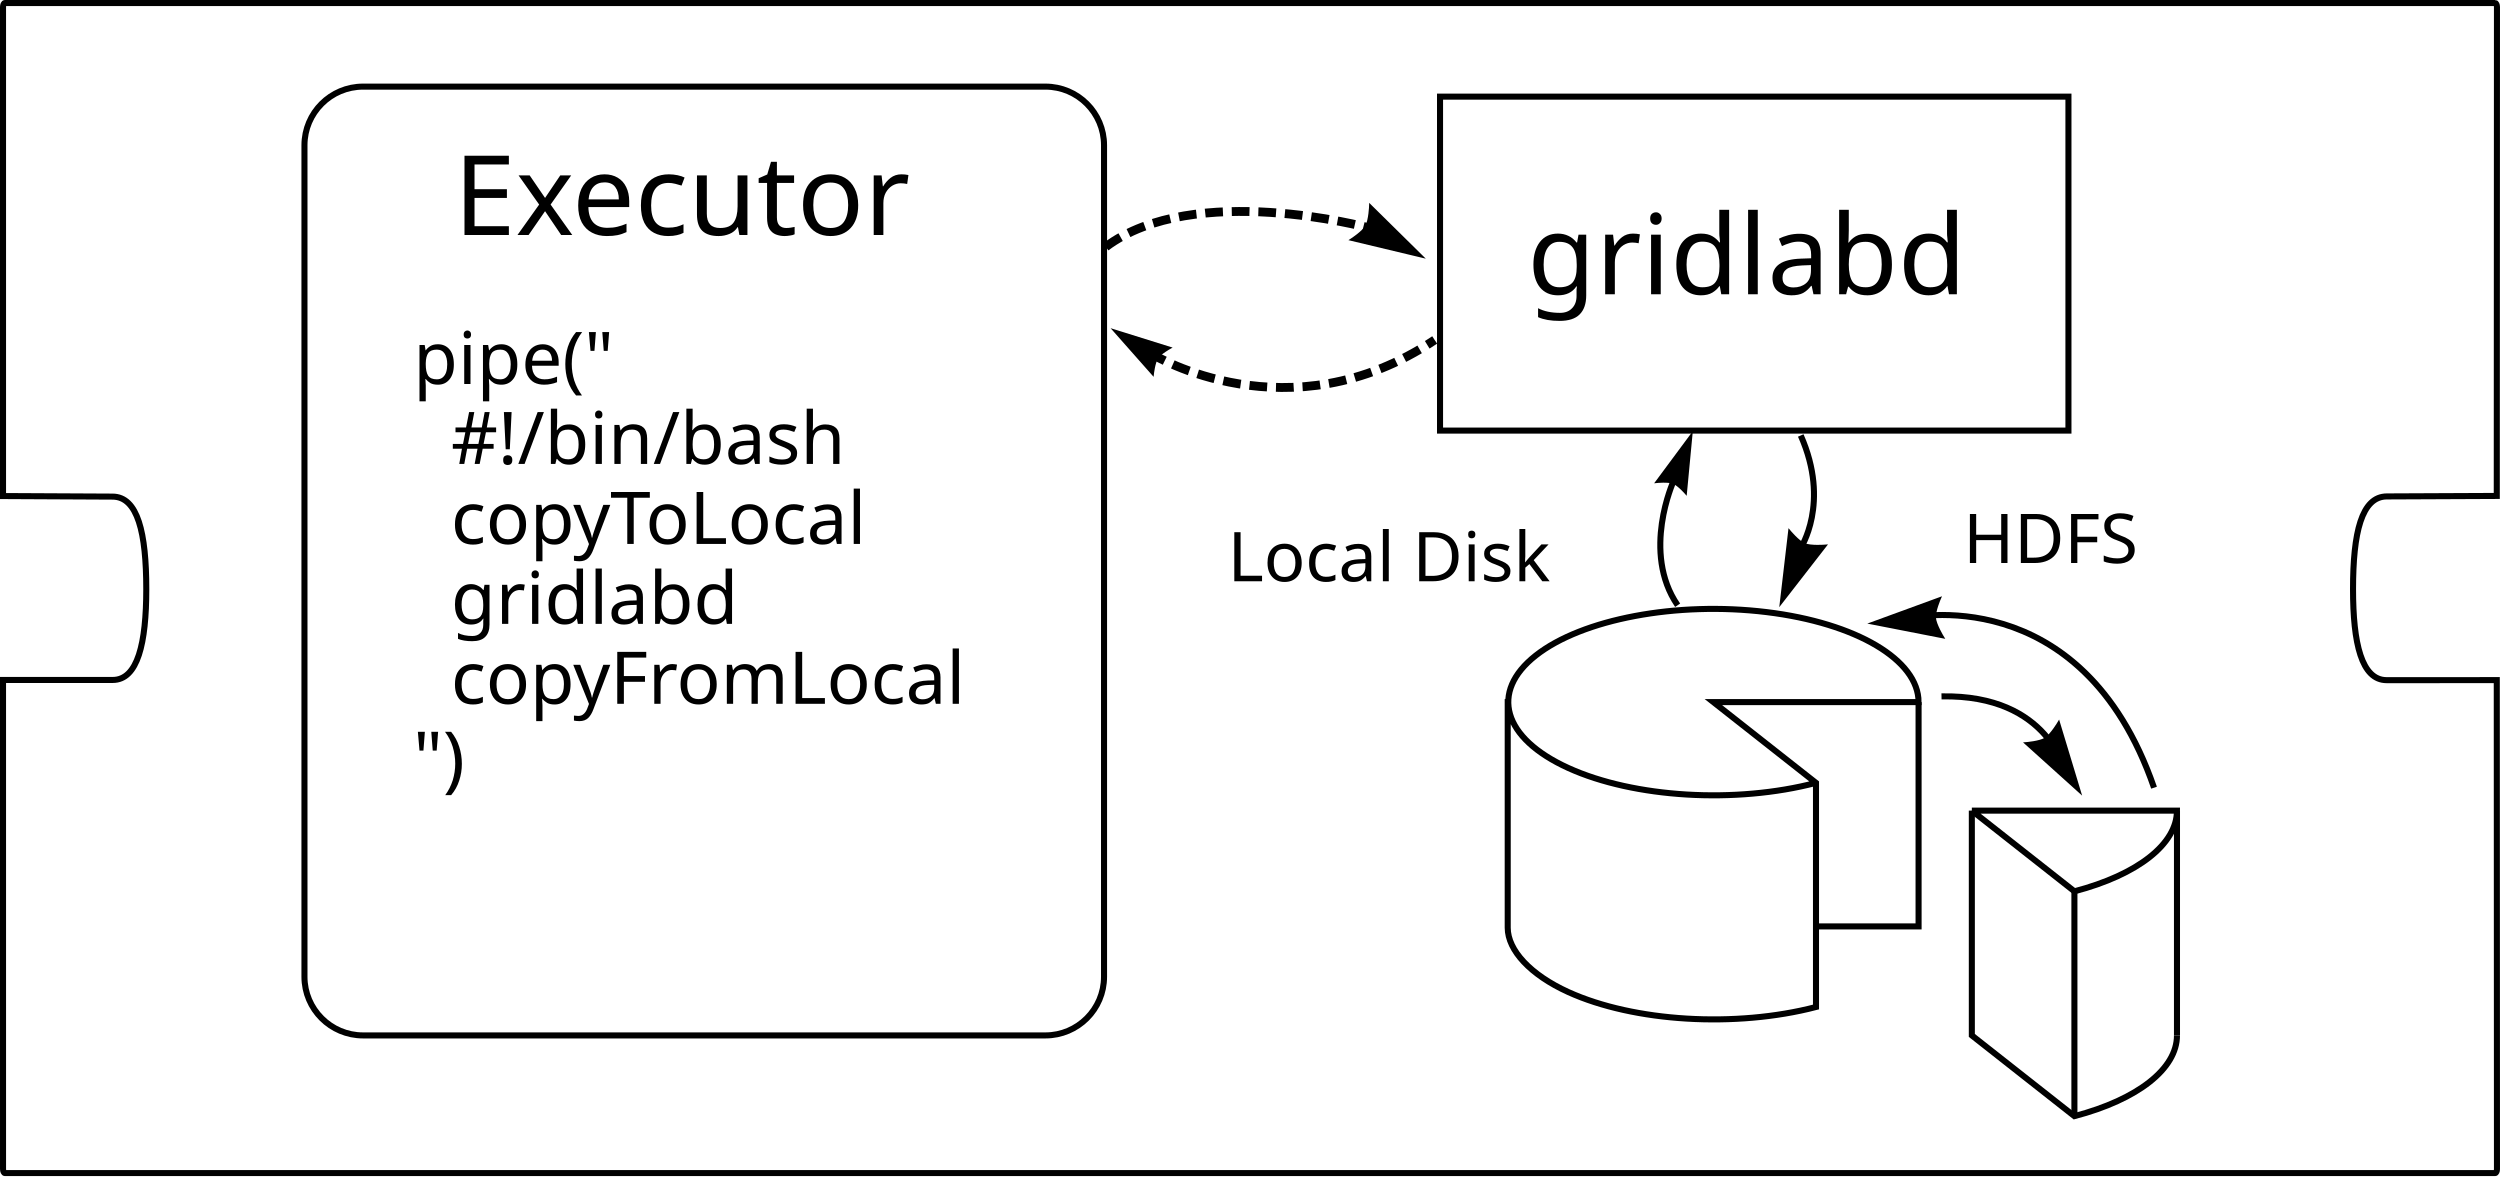
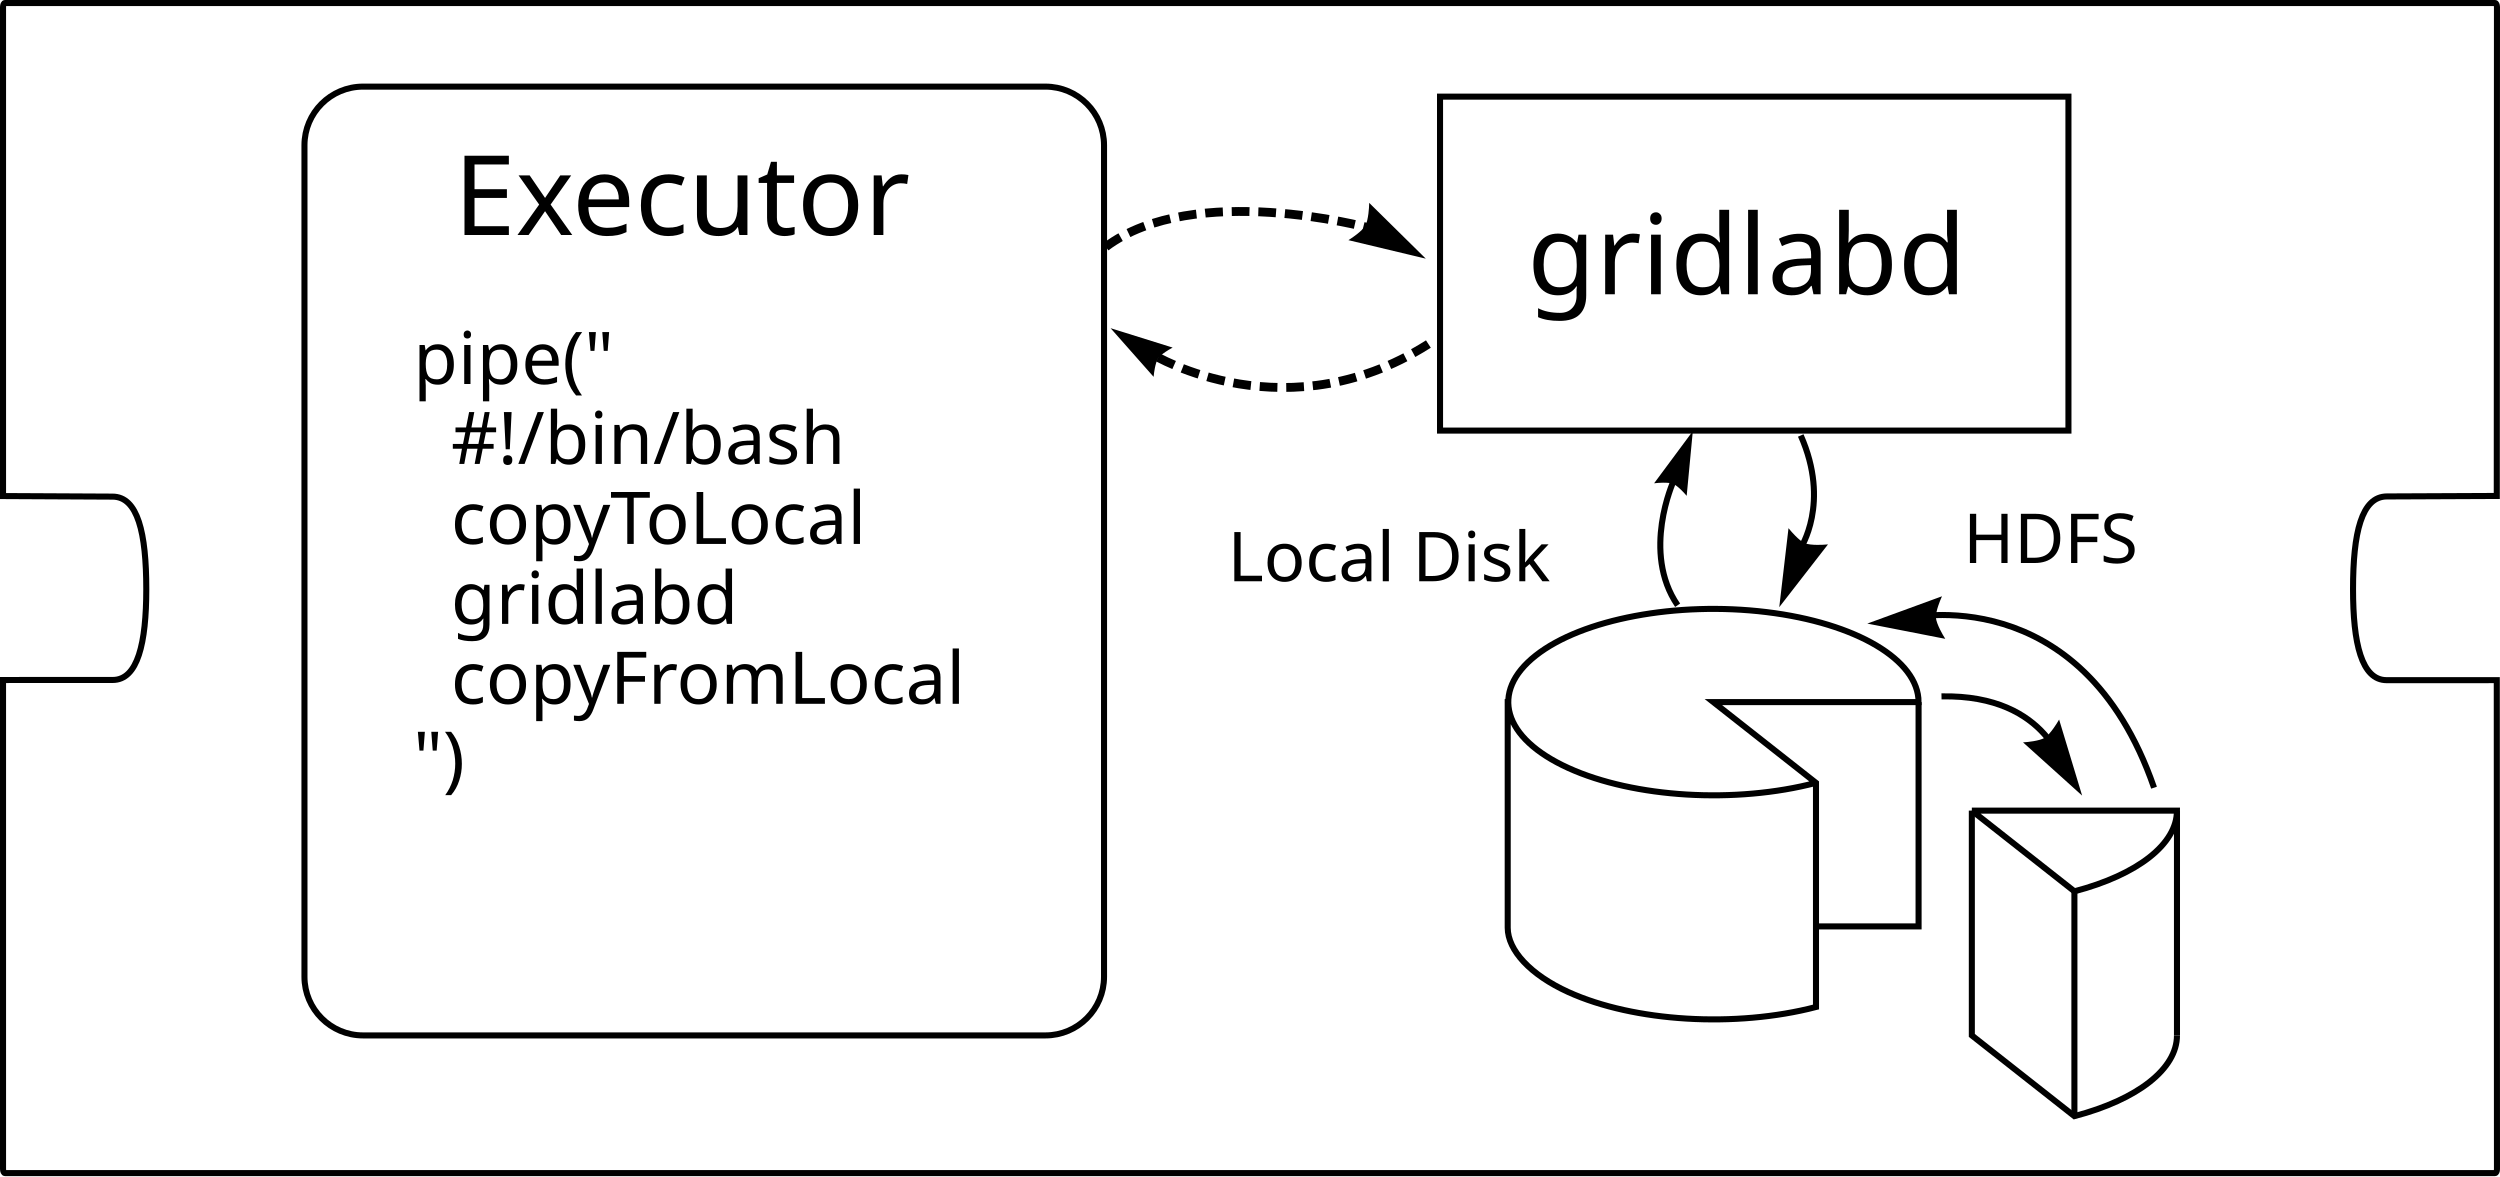
- <svg xmlns="http://www.w3.org/2000/svg" width="218.31mm" height="102.702mm" viewBox="0 0 218.31 102.702" version="1.1" id="svg6571">
+ <svg xmlns="http://www.w3.org/2000/svg" id="svg6571" version="1.1" viewBox="0 0 423.333 199.153" height="752.705" width="1600">
  <defs id="defs6565" />
-   <g id="g4599" transform="translate(-18.90335,-0.00827809)">
-     <path id="path2202" d="m 177.484,68.369 c -7.022,1.842 -15.891,1.311 -21.624,-1.294 -5.733,-2.605 -6.901,-6.635 -2.847,-9.825 4.054,-3.19 12.319,-4.746 20.15,-3.792 7.832,0.954 13.277,4.178 13.277,7.862 h -17.914 l 8.957,7.049 v 19.575 c -7.022,1.831 -15.891,1.301 -21.624,-1.304 -3.309,-1.504 -5.287,-3.64 -5.296,-5.611 V 61.052" style="fill:none;fill-opacity:1;stroke:#000000;stroke-width:0.529;stroke-miterlimit:4;stroke-dasharray:none;stroke-dashoffset:0;stroke-opacity:1" />
-     <path id="path2204" d="m 191.092,70.794 h 17.914 c 0,2.908 -3.414,5.595 -8.957,7.049 l -8.957,-7.049" style="fill:none;fill-opacity:1;stroke:#000000;stroke-width:0.529;stroke-miterlimit:4;stroke-dasharray:none;stroke-dashoffset:0;stroke-opacity:1" />
-     <path id="path2206" d="m 209.006,90.426 c 0,2.908 -3.414,5.595 -8.957,7.049 l -8.957,-7.049 V 70.794" style="fill:none;fill-opacity:1;stroke:#000000;stroke-width:0.529;stroke-miterlimit:4;stroke-dasharray:none;stroke-dashoffset:0;stroke-opacity:1" />
-     <path id="path2208" d="M 209.006,90.426 V 70.794" style="fill:none;stroke:#000000;stroke-width:0.529;stroke-linecap:butt;stroke-linejoin:miter;stroke-miterlimit:4;stroke-dasharray:none;stroke-opacity:1" />
-     <path id="path2210" d="M 200.049,97.475 V 77.843" style="fill:none;stroke:#000000;stroke-width:0.529;stroke-linecap:butt;stroke-linejoin:miter;stroke-miterlimit:4;stroke-dasharray:none;stroke-opacity:1" />
-     <path id="path2212" d="m 186.441,61.32 v 19.586 h -8.836" style="fill:none;stroke:#000000;stroke-width:0.529;stroke-linecap:butt;stroke-linejoin:miter;stroke-miterlimit:4;stroke-dasharray:none;stroke-opacity:1" />
+   <g transform="matrix(1.939135,0,0,1.939135,-36.65615,-0.01603822)" id="g4599">
+     <path style="fill:none;fill-opacity:1;stroke:#000000;stroke-width:0.529;stroke-miterlimit:4;stroke-dasharray:none;stroke-dashoffset:0;stroke-opacity:1" d="m 177.484,68.369 c -7.022,1.842 -15.891,1.311 -21.624,-1.294 -5.733,-2.605 -6.901,-6.635 -2.847,-9.825 4.054,-3.19 12.319,-4.746 20.15,-3.792 7.832,0.954 13.277,4.178 13.277,7.862 h -17.914 l 8.957,7.049 v 19.575 c -7.022,1.831 -15.891,1.301 -21.624,-1.304 -3.309,-1.504 -5.287,-3.64 -5.296,-5.611 V 61.052" id="path2202" />
+     <path style="fill:none;fill-opacity:1;stroke:#000000;stroke-width:0.529;stroke-miterlimit:4;stroke-dasharray:none;stroke-dashoffset:0;stroke-opacity:1" d="m 191.092,70.794 h 17.914 c 0,2.908 -3.414,5.595 -8.957,7.049 l -8.957,-7.049" id="path2204" />
+     <path style="fill:none;fill-opacity:1;stroke:#000000;stroke-width:0.529;stroke-miterlimit:4;stroke-dasharray:none;stroke-dashoffset:0;stroke-opacity:1" d="m 209.006,90.426 c 0,2.908 -3.414,5.595 -8.957,7.049 l -8.957,-7.049 V 70.794" id="path2206" />
+     <path style="fill:none;stroke:#000000;stroke-width:0.529;stroke-linecap:butt;stroke-linejoin:miter;stroke-miterlimit:4;stroke-dasharray:none;stroke-opacity:1" d="M 209.006,90.426 V 70.794" id="path2208" />
+     <path style="fill:none;stroke:#000000;stroke-width:0.529;stroke-linecap:butt;stroke-linejoin:miter;stroke-miterlimit:4;stroke-dasharray:none;stroke-opacity:1" d="M 200.049,97.475 V 77.843" id="path2210" />
+     <path style="fill:none;stroke:#000000;stroke-width:0.529;stroke-linecap:butt;stroke-linejoin:miter;stroke-miterlimit:4;stroke-dasharray:none;stroke-opacity:1" d="m 186.441,61.32 v 19.586 h -8.836" id="path2212" />
  </g>
-   <path id="path7168" d="M 188.1,68.783 C 181.745,50.409 166.546,53.985 166.546,53.985" style="fill:none;stroke:#000000;stroke-width:0.529;stroke-linecap:butt;stroke-linejoin:miter;stroke-miterlimit:4;stroke-dasharray:none;stroke-opacity:1" />
-   <path id="path7170" d="m 169.54,60.811 c 9.505,-0.183 10.846,6.745 10.846,6.745" style="fill:none;stroke:#000000;stroke-width:0.529;stroke-linecap:butt;stroke-linejoin:miter;stroke-miterlimit:4;stroke-dasharray:none;stroke-opacity:1" />
-   <path id="path2687" d="m 169.384,52.256 c 0,0 -0.48,1.105 -0.44,1.683 0.042,0.61 0.706,1.695 0.706,1.695 l -6.192,-1.211 z" style="fill:#000000;fill-opacity:1;stroke:#000000;stroke-width:0.215;stroke-miterlimit:4;stroke-dasharray:none;stroke-dashoffset:0;stroke-opacity:1" />
-   <path style="fill:#000000;fill-opacity:1;stroke:#000000;stroke-width:0.215;stroke-miterlimit:4;stroke-dasharray:none;stroke-dashoffset:0;stroke-opacity:1" d="m 176.918,64.915 c 0,0 1.201,-0.093 1.693,-0.399 0.52,-0.323 1.167,-1.417 1.167,-1.417 l 1.828,6.039 z" id="path7196" />
-   <text id="text7208" y="50.758" x="107.206" style="font-style:normal;font-weight:normal;font-size:6.007px;line-height:6.257px;font-family:sans-serif;letter-spacing:0px;word-spacing:0px;fill:#000000;fill-opacity:1;stroke:none;stroke-width:0.25" xml:space="preserve">
-     <tspan style="stroke-width:0.25" y="50.758" x="107.206" id="tspan7206">Local Disk</tspan>
+   <path style="fill:none;stroke:#000000;stroke-width:1.026;stroke-linecap:butt;stroke-linejoin:miter;stroke-miterlimit:4;stroke-dasharray:none;stroke-opacity:1" d="M 364.752,133.38 C 352.428,97.75 322.955,104.685 322.955,104.685" id="path7168" />
+   <path style="fill:none;stroke:#000000;stroke-width:1.026;stroke-linecap:butt;stroke-linejoin:miter;stroke-miterlimit:4;stroke-dasharray:none;stroke-opacity:1" d="m 328.76,117.921 c 18.431,-0.356 21.031,13.08 21.031,13.08" id="path7170" />
+   <path style="fill:#000000;fill-opacity:1;stroke:#000000;stroke-width:0.416;stroke-miterlimit:4;stroke-dasharray:none;stroke-dashoffset:0;stroke-opacity:1" d="m 328.458,101.332 c 0,0 -0.931,2.142 -0.852,3.264 0.082,1.184 1.368,3.286 1.368,3.286 l -12.007,-2.349 z" id="path2687" />
+   <path id="path7196" d="m 343.068,125.878 c 0,0 2.328,-0.18 3.283,-0.774 1.008,-0.627 2.263,-2.747 2.263,-2.747 l 3.545,11.71 z" style="fill:#000000;fill-opacity:1;stroke:#000000;stroke-width:0.416;stroke-miterlimit:4;stroke-dasharray:none;stroke-dashoffset:0;stroke-opacity:1" />
+   <text xml:space="preserve" style="font-style:normal;font-weight:normal;font-size:11.648px;line-height:12.134px;font-family:sans-serif;letter-spacing:0px;word-spacing:0px;fill:#000000;fill-opacity:1;stroke:none;stroke-width:0.485" x="207.886" y="98.426" id="text7208">
+     <tspan id="tspan7206" x="207.886" y="98.426" style="stroke-width:0.485">Local Disk</tspan>
  </text>
-   <text id="text7212" y="49.164" x="171.44" style="font-style:normal;font-weight:normal;font-size:6.007px;line-height:6.257px;font-family:sans-serif;letter-spacing:0px;word-spacing:0px;fill:#000000;fill-opacity:1;stroke:none;stroke-width:0.25" xml:space="preserve">
-     <tspan style="stroke-width:0.25" y="49.164" x="171.44" id="tspan7210">HDFS</tspan>
+   <text xml:space="preserve" style="font-style:normal;font-weight:normal;font-size:11.648px;line-height:12.134px;font-family:sans-serif;letter-spacing:0px;word-spacing:0px;fill:#000000;fill-opacity:1;stroke:none;stroke-width:0.485" x="332.445" y="95.335" id="text7212">
+     <tspan id="tspan7210" x="332.445" y="95.335" style="stroke-width:0.485">HDFS</tspan>
  </text>
-   <text id="text7218" y="73.265" x="115.749" style="font-style:normal;font-weight:normal;font-size:6.35px;line-height:6.615px;font-family:sans-serif;letter-spacing:0px;word-spacing:0px;fill:#000000;fill-opacity:1;stroke:none;stroke-width:0.265" xml:space="preserve" />
-   <g id="g4591" transform="translate(-18.90335,-0.00827809)">
-     <rect style="fill:none;fill-opacity:1;stroke:#000000;stroke-width:0.529;stroke-miterlimit:4;stroke-dasharray:none;stroke-dashoffset:0;stroke-opacity:1" id="rect7214" width="54.875" height="29.162" x="144.653" y="8.447" />
-     <text xml:space="preserve" style="font-style:normal;font-weight:normal;font-size:4.939px;line-height:6.615px;font-family:sans-serif;letter-spacing:0px;word-spacing:0px;fill:#000000;fill-opacity:1;stroke:none;stroke-width:1.323;stroke-miterlimit:4;stroke-dasharray:none" x="152.276" y="25.705" id="text4592">
-       <tspan x="152.276" y="25.705" style="font-size:9.705px;stroke-width:1.323;stroke-miterlimit:4;stroke-dasharray:none" id="tspan4594">gridlabd</tspan>
+   <text xml:space="preserve" style="font-style:normal;font-weight:normal;font-size:12.314px;line-height:12.827px;font-family:sans-serif;letter-spacing:0px;word-spacing:0px;fill:#000000;fill-opacity:1;stroke:none;stroke-width:0.513" x="224.453" y="142.071" id="text7218" />
+   <g transform="matrix(1.939135,0,0,1.939135,-36.65615,-0.01603822)" id="g4591">
+     <rect y="8.447" x="144.653" height="29.162" width="54.875" id="rect7214" style="fill:none;fill-opacity:1;stroke:#000000;stroke-width:0.529;stroke-miterlimit:4;stroke-dasharray:none;stroke-dashoffset:0;stroke-opacity:1" />
+     <text id="text4592" y="25.705" x="152.276" style="font-style:normal;font-weight:normal;font-size:4.939px;line-height:6.615px;font-family:sans-serif;letter-spacing:0px;word-spacing:0px;fill:#000000;fill-opacity:1;stroke:none;stroke-width:1.323;stroke-miterlimit:4;stroke-dasharray:none" xml:space="preserve">
+       <tspan id="tspan4594" style="font-size:9.705px;stroke-width:1.323;stroke-miterlimit:4;stroke-dasharray:none" y="25.705" x="152.276">gridlabd</tspan>
    </text>
  </g>
-   <path id="path4660" d="m 157.248,38.026 c 2.622,5.92 -0.031,9.871 -0.031,9.871" style="fill:none;stroke:#000000;stroke-width:0.529;stroke-linecap:butt;stroke-linejoin:miter;stroke-miterlimit:4;stroke-dasharray:none;stroke-opacity:1" />
-   <path id="path4662" d="m 146.498,52.852 c -3.18,-4.639 -0.363,-10.828 -0.363,-10.828" style="fill:none;stroke:#000000;stroke-width:0.529;stroke-linecap:butt;stroke-linejoin:miter;stroke-miterlimit:4;stroke-dasharray:none;stroke-opacity:1" />
-   <path style="fill:#000000;fill-opacity:1;stroke:#000000;stroke-width:0.215;stroke-miterlimit:4;stroke-dasharray:none;stroke-dashoffset:0;stroke-opacity:1" d="m 156.257,46.383 c 0,0 0.77,0.926 1.305,1.15 0.564,0.237 1.831,0.132 1.831,0.132 l -3.869,4.984 z" id="path4664" />
-   <path id="path4666" d="m 147.22,43.087 c 0,0 -0.646,-0.743 -1.087,-0.917 -0.465,-0.184 -1.499,-0.075 -1.499,-0.075 l 3.073,-4.144 z" style="fill:#000000;fill-opacity:1;stroke:#000000;stroke-width:0.175;stroke-miterlimit:4;stroke-dasharray:none;stroke-dashoffset:0;stroke-opacity:1" />
-   <path id="path4569" d="m 0.265,102.089 c 0,0.193 0.072,0.348 0.16,0.348 H 217.886 c 0.089,0 0.159,-0.155 0.159,-0.348 v 0 l -0.017,-42.698 c 0,0 -8.119,0.003 -9.612,0.003 -2.199,0 -2.94,-3.221 -2.94,-7.945 0,-4.927 0.741,-8.099 2.962,-8.099 1.484,0 9.59,-0.043 9.59,-0.043 l 0.017,-42.694 c 3e-4,-0.194 -0.072,-0.349 -0.159,-0.349 H 0.424 v 0 c -0.089,0 -0.16,0.156 -0.16,0.349 l 2.8e-5,42.704 c 0,0 8.073,0.049 9.554,0.049 2.216,0 2.956,3.166 2.956,8.083 0,4.714 -0.74,7.928 -2.934,7.928 -1.489,0 -9.576,0.003 -9.576,0.003 z" style="opacity:1;fill:none;fill-opacity:1;stroke:#000000;stroke-width:0.529;stroke-miterlimit:4;stroke-dasharray:none;stroke-dashoffset:0;stroke-opacity:1" />
-   <path id="path7807" d="m 96.561,21.552 c 7.743,-5.783 22.936,-1.666 22.936,-1.666" style="fill:none;stroke:#000000;stroke-width:0.774;stroke-linecap:butt;stroke-linejoin:miter;stroke-miterlimit:4;stroke-dasharray:1.547, 0.774;stroke-dashoffset:0;stroke-opacity:1" />
-   <path id="path7809" d="m 118.02,20.926 c 0,0 1.01,-0.656 1.296,-1.16 0.302,-0.532 0.347,-1.802 0.347,-1.802 l 4.493,4.429 z" style="fill:#000000;fill-opacity:1;stroke:#000000;stroke-width:0.215;stroke-miterlimit:4;stroke-dasharray:none;stroke-dashoffset:0;stroke-opacity:1" />
-   <path id="path7811" d="m 125.28,29.688 c -12.742,8.527 -24.602,1.274 -24.602,1.274" style="fill:none;stroke:#000000;stroke-width:0.774;stroke-linecap:butt;stroke-linejoin:miter;stroke-miterlimit:4;stroke-dasharray:1.547, 0.774;stroke-dashoffset:7.736;stroke-opacity:1" />
-   <path style="fill:#000000;fill-opacity:1;stroke:#000000;stroke-width:0.175;stroke-miterlimit:4;stroke-dasharray:none;stroke-dashoffset:0;stroke-opacity:1" d="m 102.178,30.375 c 0,0 -0.861,0.478 -1.122,0.874 -0.276,0.417 -0.384,1.451 -0.384,1.451 l -3.417,-3.865 z" id="path7813" />
-   <g id="g4586" transform="translate(-18.90335,-0.00827809)">
-     <rect ry="5.12" y="7.572" x="45.49" height="82.853" width="69.822" id="rect2216" style="fill:none;fill-opacity:1;stroke:#000000;stroke-width:0.529;stroke-miterlimit:4;stroke-dasharray:none;stroke-dashoffset:0;stroke-opacity:1" />
-     <text id="text2220" y="20.53" x="58.526" style="font-style:normal;font-weight:normal;font-size:9.706px;line-height:10.111px;font-family:sans-serif;letter-spacing:0px;word-spacing:0px;fill:#000000;fill-opacity:1;stroke:none;stroke-width:0.404" xml:space="preserve">
-       <tspan style="stroke-width:0.404" y="20.53" x="58.526" id="tspan2218">Executor</tspan>
+   <path style="fill:none;stroke:#000000;stroke-width:1.026;stroke-linecap:butt;stroke-linejoin:miter;stroke-miterlimit:4;stroke-dasharray:none;stroke-opacity:1" d="m 304.925,73.738 c 5.085,11.48 -0.06,19.141 -0.06,19.141" id="path4660" />
+   <path style="fill:none;stroke:#000000;stroke-width:1.026;stroke-linecap:butt;stroke-linejoin:miter;stroke-miterlimit:4;stroke-dasharray:none;stroke-opacity:1" d="m 284.079,102.488 c -6.166,-8.996 -0.703,-20.998 -0.703,-20.998" id="path4662" />
+   <path id="path4664" d="m 303.003,89.943 c 0,0 1.494,1.795 2.531,2.23 1.094,0.459 3.55,0.257 3.55,0.257 l -7.502,9.665 z" style="fill:#000000;fill-opacity:1;stroke:#000000;stroke-width:0.416;stroke-miterlimit:4;stroke-dasharray:none;stroke-dashoffset:0;stroke-opacity:1" />
+   <path style="fill:#000000;fill-opacity:1;stroke:#000000;stroke-width:0.34;stroke-miterlimit:4;stroke-dasharray:none;stroke-dashoffset:0;stroke-opacity:1" d="m 285.479,83.551 c 0,0 -1.253,-1.441 -2.109,-1.778 -0.903,-0.356 -2.907,-0.146 -2.907,-0.146 l 5.96,-8.036 z" id="path4666" />
+   <path style="opacity:1;fill:none;fill-opacity:1;stroke:#000000;stroke-width:1.026;stroke-miterlimit:4;stroke-dasharray:none;stroke-dashoffset:0;stroke-opacity:1" d="m 0.513,197.965 c 0,0.375 0.139,0.675 0.31,0.675 H 422.511 c 0.172,0 0.309,-0.3 0.309,-0.675 v 0 l -0.033,-82.796 c 0,0 -15.745,0.006 -18.638,0.006 -4.264,0 -5.702,-6.246 -5.702,-15.406 0,-9.553 1.437,-15.705 5.744,-15.705 2.877,0 18.596,-0.083 18.596,-0.083 l 0.033,-82.79 c 5.8e-4,-0.376 -0.139,-0.677 -0.309,-0.677 H 0.823 v 0 c -0.172,0 -0.31,0.302 -0.31,0.676 l 5e-5,82.809 c 0,0 15.655,0.095 18.526,0.095 4.298,0 5.732,6.139 5.732,15.673 0,9.141 -1.434,15.374 -5.69,15.374 -2.888,0 -18.568,0.006 -18.568,0.006 z" id="path4569" />
+   <path style="fill:none;stroke:#000000;stroke-width:1.5;stroke-linecap:butt;stroke-linejoin:miter;stroke-miterlimit:4;stroke-dasharray:3, 1.5;stroke-dashoffset:0;stroke-opacity:1" d="m 187.244,41.793 c 15.015,-11.214 44.476,-3.231 44.476,-3.231" id="path7807" />
+   <path style="fill:#000000;fill-opacity:1;stroke:#000000;stroke-width:0.416;stroke-miterlimit:4;stroke-dasharray:none;stroke-dashoffset:0;stroke-opacity:1" d="m 228.856,40.579 c 0,0 1.959,-1.272 2.513,-2.25 0.585,-1.032 0.674,-3.495 0.674,-3.495 l 8.713,8.589 z" id="path7809" />
+   <path style="fill:none;stroke:#000000;stroke-width:1.5;stroke-linecap:butt;stroke-linejoin:miter;stroke-miterlimit:4;stroke-dasharray:3, 1.5;stroke-dashoffset:7.736;stroke-opacity:1" d="m 242.934,57.568 c -24.709,16.536 -47.707,2.471 -47.707,2.471" id="path7811" />
+   <path id="path7813" d="m 198.138,58.901 c 0,0 -1.669,0.927 -2.176,1.695 -0.535,0.809 -0.745,2.813 -0.745,2.813 l -6.627,-7.495 z" style="fill:#000000;fill-opacity:1;stroke:#000000;stroke-width:0.34;stroke-miterlimit:4;stroke-dasharray:none;stroke-dashoffset:0;stroke-opacity:1" />
+   <g transform="matrix(1.939135,0,0,1.939135,-36.65615,-0.01603822)" id="g4586">
+     <rect style="fill:none;fill-opacity:1;stroke:#000000;stroke-width:0.529;stroke-miterlimit:4;stroke-dasharray:none;stroke-dashoffset:0;stroke-opacity:1" id="rect2216" width="69.822" height="82.853" x="45.49" y="7.572" ry="5.12" />
+     <text xml:space="preserve" style="font-style:normal;font-weight:normal;font-size:9.706px;line-height:10.111px;font-family:sans-serif;letter-spacing:0px;word-spacing:0px;fill:#000000;fill-opacity:1;stroke:none;stroke-width:0.404" x="58.526" y="20.53" id="text2220">
+       <tspan id="tspan2218" x="58.526" y="20.53" style="stroke-width:0.404">Executor</tspan>
    </text>
-     <text id="text4542" y="33.54" x="54.987" style="font-style:normal;font-weight:normal;font-size:4.939px;line-height:6.615px;font-family:sans-serif;letter-spacing:0px;word-spacing:0px;fill:#000000;fill-opacity:1;stroke:none;stroke-width:0.265" xml:space="preserve">
-       <tspan style="font-size:6.35px;stroke-width:0.265" y="33.54" x="54.987" id="tspan4540">pipe("</tspan>
-       <tspan id="tspan4544" style="font-size:6.35px;stroke-width:0.265" y="40.521" x="54.987">  #!/bin/bash</tspan>
-       <tspan id="tspan4546" style="font-size:6.35px;stroke-width:0.265" y="47.502" x="54.987">  copyToLocal</tspan>
-       <tspan id="tspan4548" style="font-size:6.35px;stroke-width:0.265" y="54.483" x="54.987">  gridlabd</tspan>
-       <tspan id="tspan4550" style="font-size:6.35px;stroke-width:0.265" y="61.464" x="54.987">  copyFromLocal</tspan>
-       <tspan id="tspan4552" style="font-size:6.35px;stroke-width:0.265" y="68.445" x="54.987">")</tspan>
+     <text xml:space="preserve" style="font-style:normal;font-weight:normal;font-size:4.939px;line-height:6.615px;font-family:sans-serif;letter-spacing:0px;word-spacing:0px;fill:#000000;fill-opacity:1;stroke:none;stroke-width:0.265" x="54.987" y="33.54" id="text4542">
+       <tspan id="tspan4540" x="54.987" y="33.54" style="font-size:6.35px;stroke-width:0.265">pipe("</tspan>
+       <tspan x="54.987" y="40.521" style="font-size:6.35px;stroke-width:0.265" id="tspan4544">  #!/bin/bash</tspan>
+       <tspan x="54.987" y="47.502" style="font-size:6.35px;stroke-width:0.265" id="tspan4546">  copyToLocal</tspan>
+       <tspan x="54.987" y="54.483" style="font-size:6.35px;stroke-width:0.265" id="tspan4548">  gridlabd</tspan>
+       <tspan x="54.987" y="61.464" style="font-size:6.35px;stroke-width:0.265" id="tspan4550">  copyFromLocal</tspan>
+       <tspan x="54.987" y="68.445" style="font-size:6.35px;stroke-width:0.265" id="tspan4552">")</tspan>
    </text>
  </g>
</svg>
